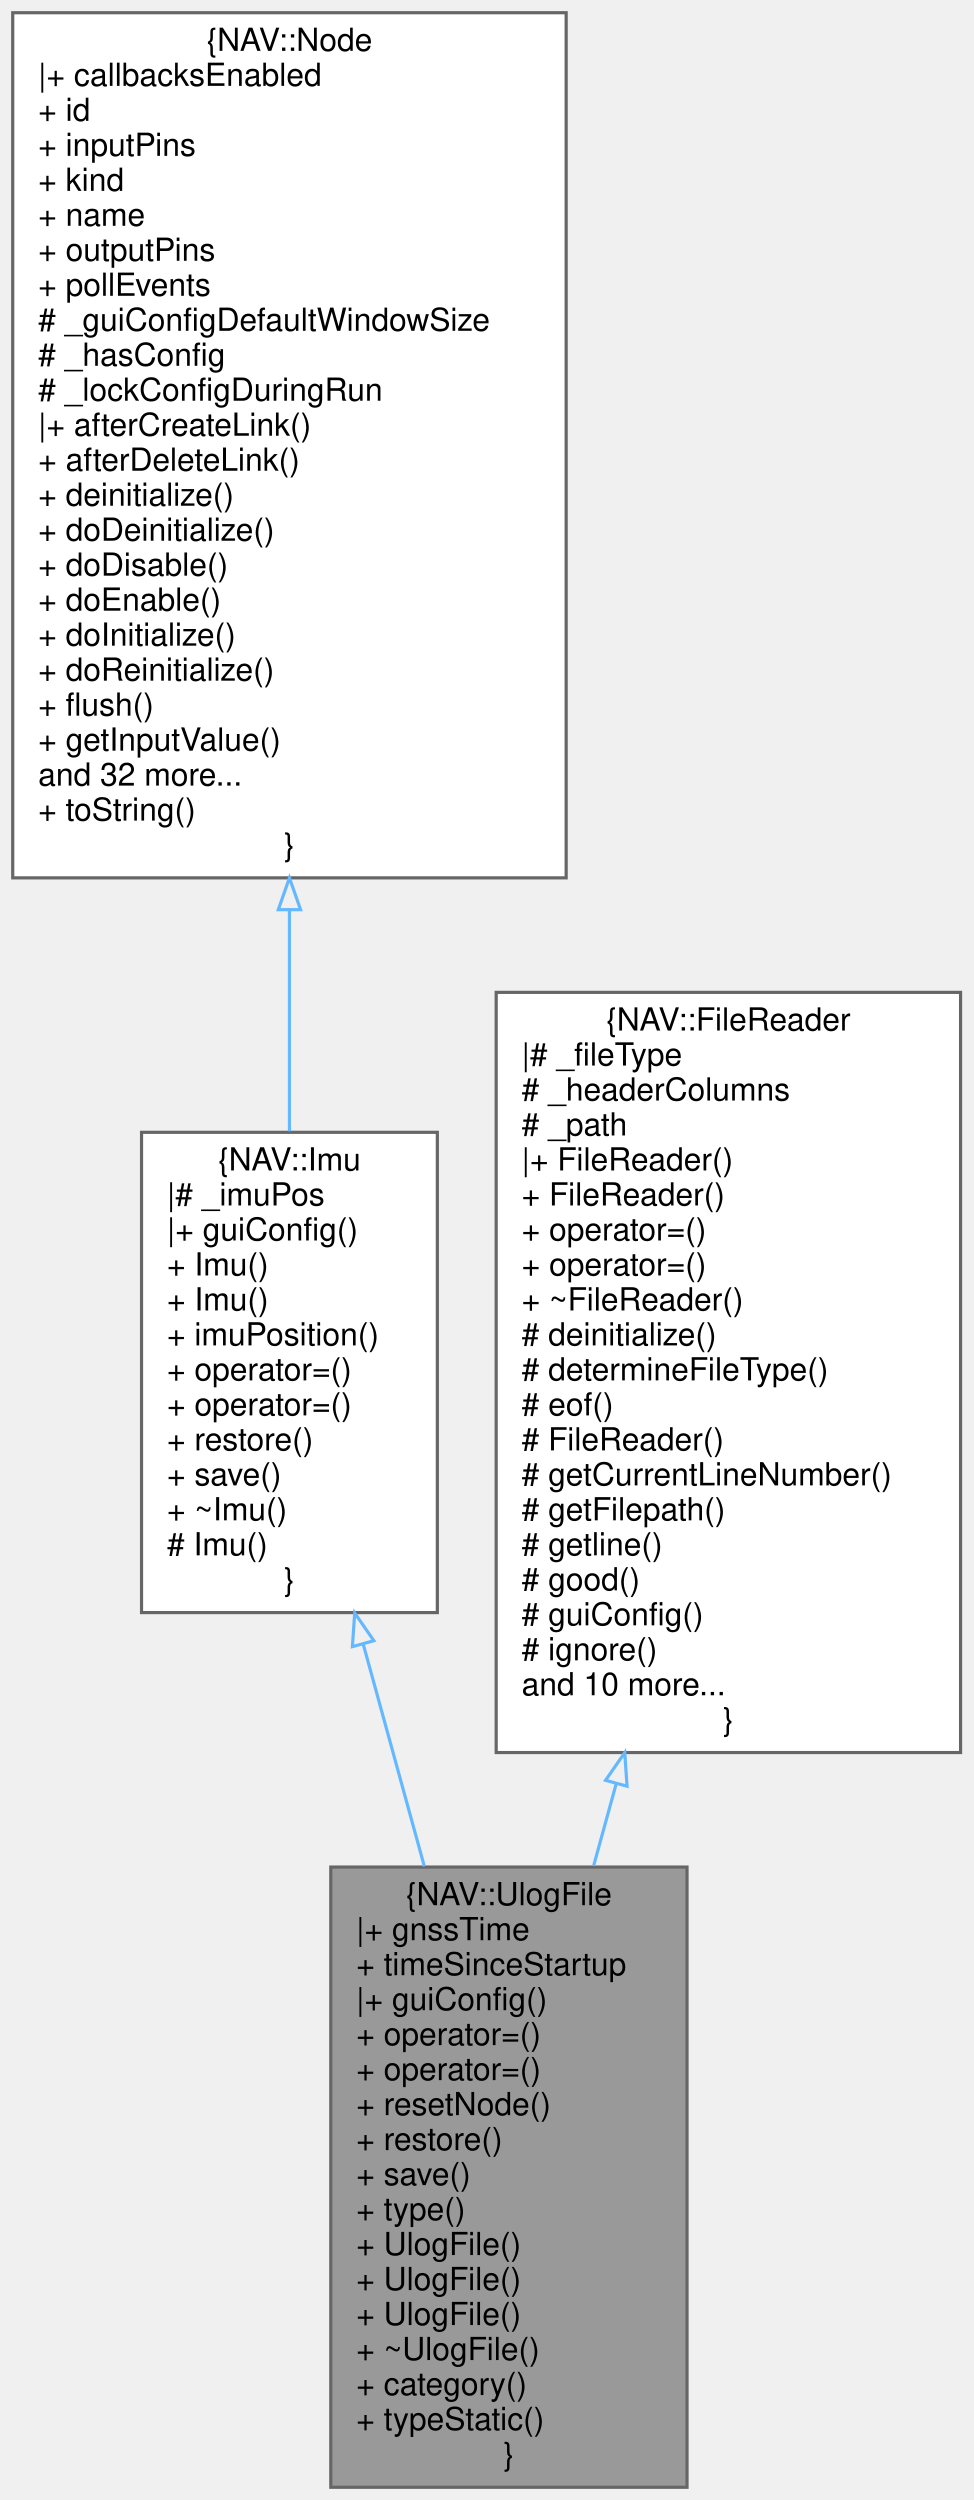
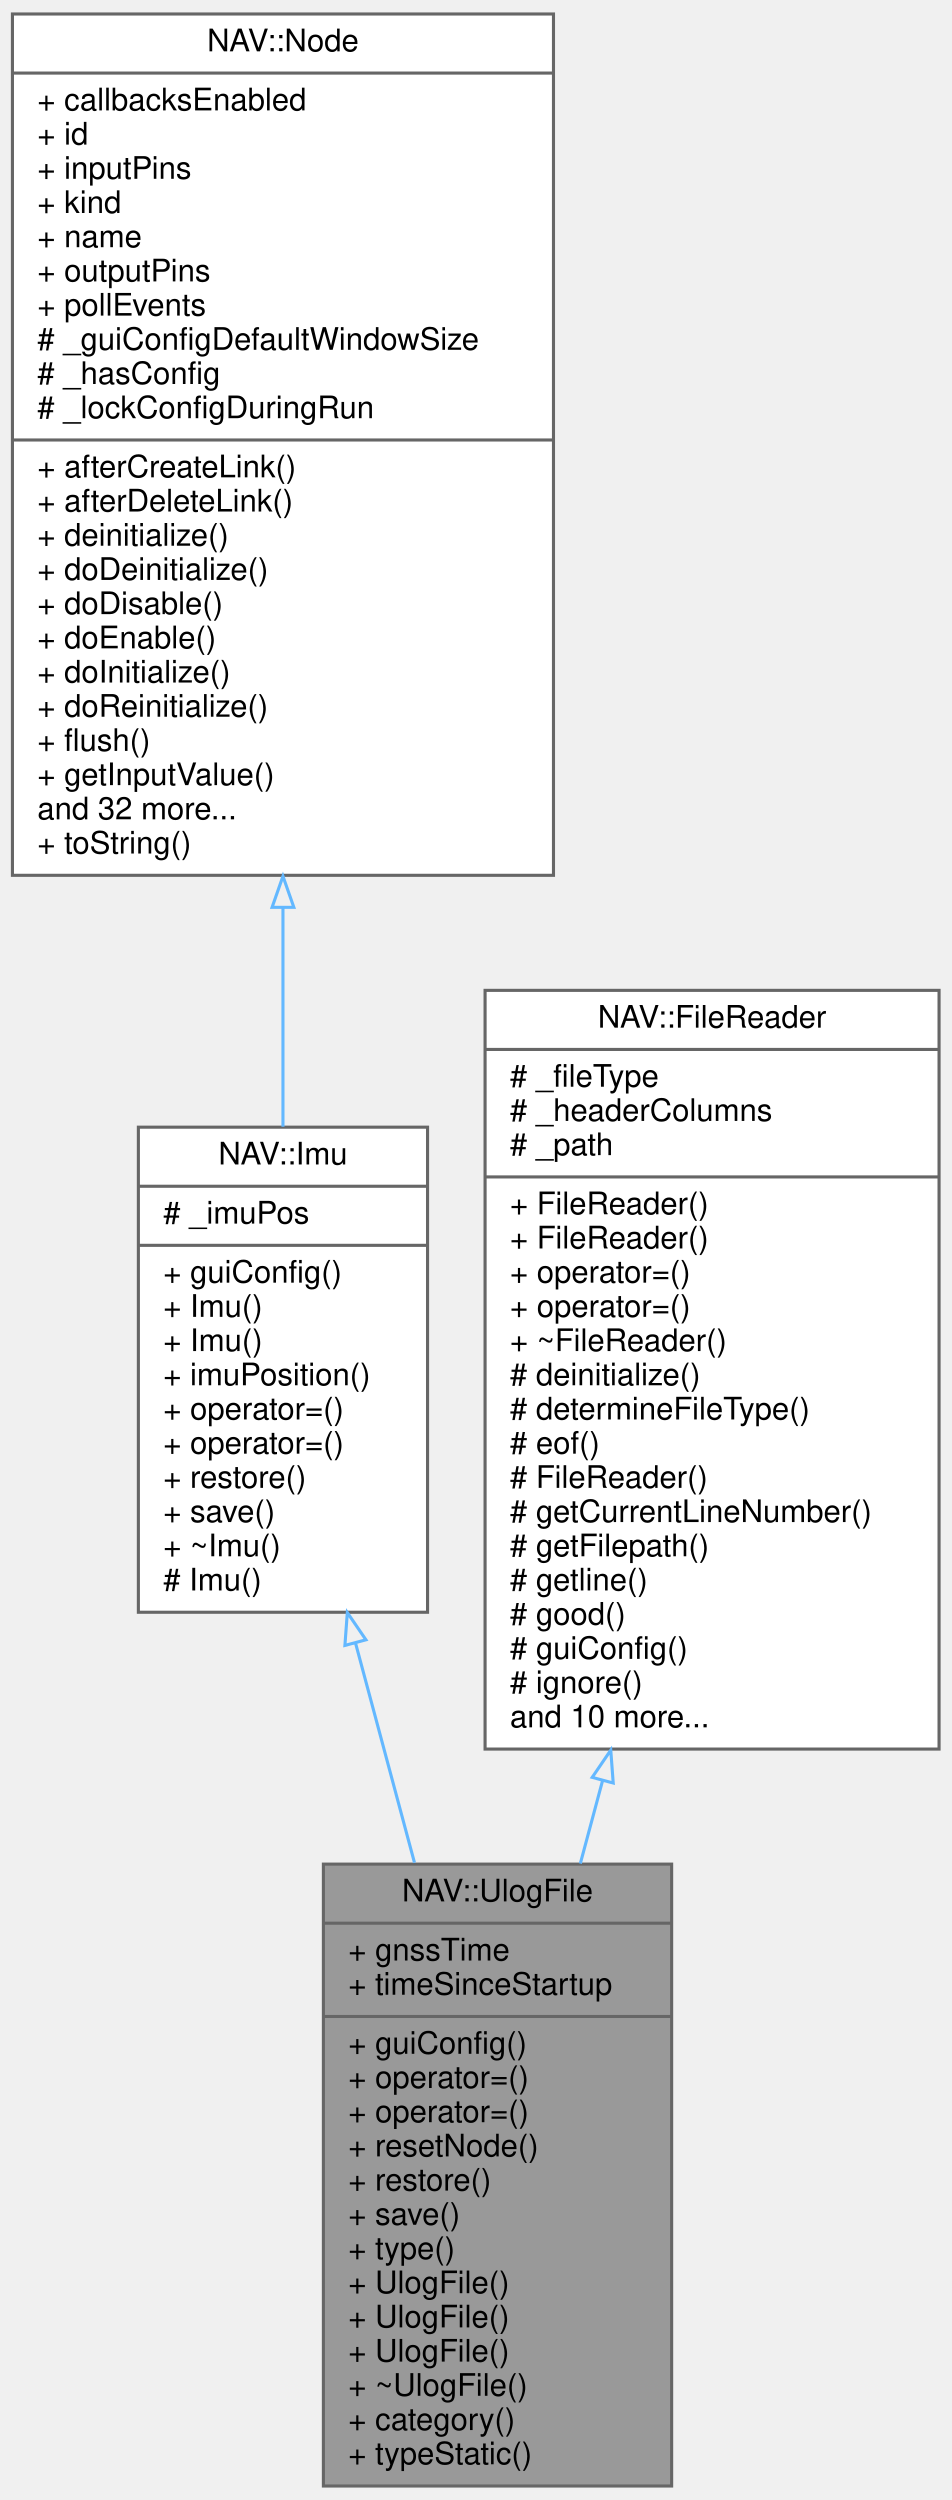
- <svg xmlns="http://www.w3.org/2000/svg" xmlns:xlink="http://www.w3.org/1999/xlink" width="306pt" height="786pt" viewBox="0.00 0.00 306.00 786.00">
-   <g id="graph0" class="graph" transform="scale(1 1) rotate(0) translate(4 782)">
+ <svg xmlns="http://www.w3.org/2000/svg" xmlns:xlink="http://www.w3.org/1999/xlink" width="306pt" height="804pt" viewBox="0.00 0.00 306.00 804.00">
+   <g id="graph0" class="graph" transform="scale(1 1) rotate(0) translate(4 800)">
    <g id="node1" class="node">
      <g id="a_node1">
        <a xlink:title="File Reader for ULog files ('.ulg')">
-           <polygon fill="#999999" stroke="#666666" points="212,-195 100,-195 100,0 212,0 212,-195" />
-           <text text-anchor="middle" x="156" y="-183" font-family="Helvetica,sans-Serif" font-size="10.00">{NAV::UlogFile</text>
-           <text text-anchor="start" x="108" y="-172" font-family="Helvetica,sans-Serif" font-size="10.00">|+ gnssTime</text>
-           <text text-anchor="start" x="108" y="-161" font-family="Helvetica,sans-Serif" font-size="10.00">+ timeSinceStartup</text>
-           <text text-anchor="start" x="108" y="-150" font-family="Helvetica,sans-Serif" font-size="10.00">|+ guiConfig()</text>
-           <text text-anchor="start" x="108" y="-139" font-family="Helvetica,sans-Serif" font-size="10.00">+ operator=()</text>
-           <text text-anchor="start" x="108" y="-128" font-family="Helvetica,sans-Serif" font-size="10.00">+ operator=()</text>
-           <text text-anchor="start" x="108" y="-117" font-family="Helvetica,sans-Serif" font-size="10.00">+ resetNode()</text>
-           <text text-anchor="start" x="108" y="-106" font-family="Helvetica,sans-Serif" font-size="10.00">+ restore()</text>
-           <text text-anchor="start" x="108" y="-95" font-family="Helvetica,sans-Serif" font-size="10.00">+ save()</text>
-           <text text-anchor="start" x="108" y="-84" font-family="Helvetica,sans-Serif" font-size="10.00">+ type()</text>
-           <text text-anchor="start" x="108" y="-73" font-family="Helvetica,sans-Serif" font-size="10.00">+ UlogFile()</text>
-           <text text-anchor="start" x="108" y="-62" font-family="Helvetica,sans-Serif" font-size="10.00">+ UlogFile()</text>
-           <text text-anchor="start" x="108" y="-51" font-family="Helvetica,sans-Serif" font-size="10.00">+ UlogFile()</text>
-           <text text-anchor="start" x="108" y="-40" font-family="Helvetica,sans-Serif" font-size="10.00">+ ~UlogFile()</text>
-           <text text-anchor="start" x="108" y="-29" font-family="Helvetica,sans-Serif" font-size="10.00">+ category()</text>
-           <text text-anchor="start" x="108" y="-18" font-family="Helvetica,sans-Serif" font-size="10.00">+ typeStatic()</text>
-           <text text-anchor="middle" x="156" y="-7" font-family="Helvetica,sans-Serif" font-size="10.00">}</text>
+           <polygon fill="#999999" stroke="#666666" points="100,-0.5 100,-200.5 212,-200.5 212,-0.5 100,-0.5" />
+           <text text-anchor="middle" x="156" y="-188.5" font-family="Helvetica,sans-Serif" font-size="10.00">NAV::UlogFile</text>
+           <polyline fill="none" stroke="#666666" points="100,-181.5 212,-181.5 " />
+           <text text-anchor="start" x="108" y="-169.5" font-family="Helvetica,sans-Serif" font-size="10.00">+ gnssTime</text>
+           <text text-anchor="start" x="108" y="-158.5" font-family="Helvetica,sans-Serif" font-size="10.00">+ timeSinceStartup</text>
+           <polyline fill="none" stroke="#666666" points="100,-151.5 212,-151.5 " />
+           <text text-anchor="start" x="108" y="-139.5" font-family="Helvetica,sans-Serif" font-size="10.00">+ guiConfig()</text>
+           <text text-anchor="start" x="108" y="-128.5" font-family="Helvetica,sans-Serif" font-size="10.00">+ operator=()</text>
+           <text text-anchor="start" x="108" y="-117.5" font-family="Helvetica,sans-Serif" font-size="10.00">+ operator=()</text>
+           <text text-anchor="start" x="108" y="-106.5" font-family="Helvetica,sans-Serif" font-size="10.00">+ resetNode()</text>
+           <text text-anchor="start" x="108" y="-95.5" font-family="Helvetica,sans-Serif" font-size="10.00">+ restore()</text>
+           <text text-anchor="start" x="108" y="-84.5" font-family="Helvetica,sans-Serif" font-size="10.00">+ save()</text>
+           <text text-anchor="start" x="108" y="-73.5" font-family="Helvetica,sans-Serif" font-size="10.00">+ type()</text>
+           <text text-anchor="start" x="108" y="-62.5" font-family="Helvetica,sans-Serif" font-size="10.00">+ UlogFile()</text>
+           <text text-anchor="start" x="108" y="-51.5" font-family="Helvetica,sans-Serif" font-size="10.00">+ UlogFile()</text>
+           <text text-anchor="start" x="108" y="-40.5" font-family="Helvetica,sans-Serif" font-size="10.00">+ UlogFile()</text>
+           <text text-anchor="start" x="108" y="-29.5" font-family="Helvetica,sans-Serif" font-size="10.00">+ ~UlogFile()</text>
+           <text text-anchor="start" x="108" y="-18.5" font-family="Helvetica,sans-Serif" font-size="10.00">+ category()</text>
+           <text text-anchor="start" x="108" y="-7.5" font-family="Helvetica,sans-Serif" font-size="10.00">+ typeStatic()</text>
        </a>
      </g>
    </g>
    <g id="node2" class="node">
      <g id="a_node2">
        <a xlink:href="classNAV_1_1Imu.html" target="_top" xlink:title="Abstract IMU Class.">
-           <polygon fill="white" stroke="#666666" points="133.5,-426 40.5,-426 40.5,-275 133.5,-275 133.5,-426" />
-           <text text-anchor="middle" x="87" y="-414" font-family="Helvetica,sans-Serif" font-size="10.00">{NAV::Imu</text>
-           <text text-anchor="start" x="48.5" y="-403" font-family="Helvetica,sans-Serif" font-size="10.00">|# _imuPos</text>
-           <text text-anchor="start" x="48.5" y="-392" font-family="Helvetica,sans-Serif" font-size="10.00">|+ guiConfig()</text>
-           <text text-anchor="start" x="48.5" y="-381" font-family="Helvetica,sans-Serif" font-size="10.00">+ Imu()</text>
-           <text text-anchor="start" x="48.5" y="-370" font-family="Helvetica,sans-Serif" font-size="10.00">+ Imu()</text>
-           <text text-anchor="start" x="48.5" y="-359" font-family="Helvetica,sans-Serif" font-size="10.00">+ imuPosition()</text>
-           <text text-anchor="start" x="48.5" y="-348" font-family="Helvetica,sans-Serif" font-size="10.00">+ operator=()</text>
-           <text text-anchor="start" x="48.5" y="-337" font-family="Helvetica,sans-Serif" font-size="10.00">+ operator=()</text>
-           <text text-anchor="start" x="48.5" y="-326" font-family="Helvetica,sans-Serif" font-size="10.00">+ restore()</text>
-           <text text-anchor="start" x="48.5" y="-315" font-family="Helvetica,sans-Serif" font-size="10.00">+ save()</text>
-           <text text-anchor="start" x="48.5" y="-304" font-family="Helvetica,sans-Serif" font-size="10.00">+ ~Imu()</text>
-           <text text-anchor="start" x="48.5" y="-293" font-family="Helvetica,sans-Serif" font-size="10.00"># Imu()</text>
-           <text text-anchor="middle" x="87" y="-282" font-family="Helvetica,sans-Serif" font-size="10.00">}</text>
+           <polygon fill="white" stroke="#666666" points="40.5,-281.5 40.5,-437.5 133.5,-437.5 133.5,-281.5 40.5,-281.5" />
+           <text text-anchor="middle" x="87" y="-425.5" font-family="Helvetica,sans-Serif" font-size="10.00">NAV::Imu</text>
+           <polyline fill="none" stroke="#666666" points="40.5,-418.5 133.5,-418.5 " />
+           <text text-anchor="start" x="48.5" y="-406.5" font-family="Helvetica,sans-Serif" font-size="10.00"># _imuPos</text>
+           <polyline fill="none" stroke="#666666" points="40.5,-399.5 133.5,-399.5 " />
+           <text text-anchor="start" x="48.5" y="-387.5" font-family="Helvetica,sans-Serif" font-size="10.00">+ guiConfig()</text>
+           <text text-anchor="start" x="48.5" y="-376.5" font-family="Helvetica,sans-Serif" font-size="10.00">+ Imu()</text>
+           <text text-anchor="start" x="48.5" y="-365.5" font-family="Helvetica,sans-Serif" font-size="10.00">+ Imu()</text>
+           <text text-anchor="start" x="48.5" y="-354.5" font-family="Helvetica,sans-Serif" font-size="10.00">+ imuPosition()</text>
+           <text text-anchor="start" x="48.5" y="-343.5" font-family="Helvetica,sans-Serif" font-size="10.00">+ operator=()</text>
+           <text text-anchor="start" x="48.5" y="-332.5" font-family="Helvetica,sans-Serif" font-size="10.00">+ operator=()</text>
+           <text text-anchor="start" x="48.5" y="-321.5" font-family="Helvetica,sans-Serif" font-size="10.00">+ restore()</text>
+           <text text-anchor="start" x="48.5" y="-310.5" font-family="Helvetica,sans-Serif" font-size="10.00">+ save()</text>
+           <text text-anchor="start" x="48.5" y="-299.5" font-family="Helvetica,sans-Serif" font-size="10.00">+ ~Imu()</text>
+           <text text-anchor="start" x="48.5" y="-288.5" font-family="Helvetica,sans-Serif" font-size="10.00"># Imu()</text>
        </a>
      </g>
    </g>
    <g id="edge1" class="edge">
-       <path fill="none" stroke="#63b8ff" d="M110.21,-265.05C116.38,-242.62 123.09,-218.22 129.42,-195.19" />
-       <polygon fill="none" stroke="#63b8ff" points="106.79,-264.3 107.52,-274.87 113.54,-266.16 106.79,-264.3" />
+       <path fill="none" stroke="#63b8ff" d="M110.37,-271.47C116.45,-248.8 123.06,-224.21 129.3,-200.95" />
+       <polygon fill="none" stroke="#63b8ff" points="106.92,-270.83 107.7,-281.39 113.68,-272.64 106.92,-270.83" />
    </g>
    <g id="node3" class="node">
      <g id="a_node3">
        <a xlink:href="classNAV_1_1Node.html" target="_top" xlink:title="Abstract parent class for all nodes.">
-           <polygon fill="white" stroke="#666666" points="174,-778 0,-778 0,-506 174,-506 174,-778" />
-           <text text-anchor="middle" x="87" y="-766" font-family="Helvetica,sans-Serif" font-size="10.00">{NAV::Node</text>
-           <text text-anchor="start" x="8" y="-755" font-family="Helvetica,sans-Serif" font-size="10.00">|+ callbacksEnabled</text>
-           <text text-anchor="start" x="8" y="-744" font-family="Helvetica,sans-Serif" font-size="10.00">+ id</text>
-           <text text-anchor="start" x="8" y="-733" font-family="Helvetica,sans-Serif" font-size="10.00">+ inputPins</text>
-           <text text-anchor="start" x="8" y="-722" font-family="Helvetica,sans-Serif" font-size="10.00">+ kind</text>
-           <text text-anchor="start" x="8" y="-711" font-family="Helvetica,sans-Serif" font-size="10.00">+ name</text>
-           <text text-anchor="start" x="8" y="-700" font-family="Helvetica,sans-Serif" font-size="10.00">+ outputPins</text>
-           <text text-anchor="start" x="8" y="-689" font-family="Helvetica,sans-Serif" font-size="10.00">+ pollEvents</text>
-           <text text-anchor="start" x="8" y="-678" font-family="Helvetica,sans-Serif" font-size="10.00"># _guiConfigDefaultWindowSize</text>
-           <text text-anchor="start" x="8" y="-667" font-family="Helvetica,sans-Serif" font-size="10.00"># _hasConfig</text>
-           <text text-anchor="start" x="8" y="-656" font-family="Helvetica,sans-Serif" font-size="10.00"># _lockConfigDuringRun</text>
-           <text text-anchor="start" x="8" y="-645" font-family="Helvetica,sans-Serif" font-size="10.00">|+ afterCreateLink()</text>
-           <text text-anchor="start" x="8" y="-634" font-family="Helvetica,sans-Serif" font-size="10.00">+ afterDeleteLink()</text>
-           <text text-anchor="start" x="8" y="-623" font-family="Helvetica,sans-Serif" font-size="10.00">+ deinitialize()</text>
-           <text text-anchor="start" x="8" y="-612" font-family="Helvetica,sans-Serif" font-size="10.00">+ doDeinitialize()</text>
-           <text text-anchor="start" x="8" y="-601" font-family="Helvetica,sans-Serif" font-size="10.00">+ doDisable()</text>
-           <text text-anchor="start" x="8" y="-590" font-family="Helvetica,sans-Serif" font-size="10.00">+ doEnable()</text>
-           <text text-anchor="start" x="8" y="-579" font-family="Helvetica,sans-Serif" font-size="10.00">+ doInitialize()</text>
-           <text text-anchor="start" x="8" y="-568" font-family="Helvetica,sans-Serif" font-size="10.00">+ doReinitialize()</text>
-           <text text-anchor="start" x="8" y="-557" font-family="Helvetica,sans-Serif" font-size="10.00">+ flush()</text>
-           <text text-anchor="start" x="8" y="-546" font-family="Helvetica,sans-Serif" font-size="10.00">+ getInputValue()</text>
-           <text text-anchor="start" x="8" y="-535" font-family="Helvetica,sans-Serif" font-size="10.00">and 32 more...</text>
-           <text text-anchor="start" x="8" y="-524" font-family="Helvetica,sans-Serif" font-size="10.00">+ toString()</text>
-           <text text-anchor="middle" x="87" y="-513" font-family="Helvetica,sans-Serif" font-size="10.00">}</text>
+           <polygon fill="white" stroke="#666666" points="0,-518.5 0,-795.5 174,-795.5 174,-518.5 0,-518.5" />
+           <text text-anchor="middle" x="87" y="-783.5" font-family="Helvetica,sans-Serif" font-size="10.00">NAV::Node</text>
+           <polyline fill="none" stroke="#666666" points="0,-776.5 174,-776.5 " />
+           <text text-anchor="start" x="8" y="-764.5" font-family="Helvetica,sans-Serif" font-size="10.00">+ callbacksEnabled</text>
+           <text text-anchor="start" x="8" y="-753.5" font-family="Helvetica,sans-Serif" font-size="10.00">+ id</text>
+           <text text-anchor="start" x="8" y="-742.5" font-family="Helvetica,sans-Serif" font-size="10.00">+ inputPins</text>
+           <text text-anchor="start" x="8" y="-731.5" font-family="Helvetica,sans-Serif" font-size="10.00">+ kind</text>
+           <text text-anchor="start" x="8" y="-720.5" font-family="Helvetica,sans-Serif" font-size="10.00">+ name</text>
+           <text text-anchor="start" x="8" y="-709.5" font-family="Helvetica,sans-Serif" font-size="10.00">+ outputPins</text>
+           <text text-anchor="start" x="8" y="-698.5" font-family="Helvetica,sans-Serif" font-size="10.00">+ pollEvents</text>
+           <text text-anchor="start" x="8" y="-687.5" font-family="Helvetica,sans-Serif" font-size="10.00"># _guiConfigDefaultWindowSize</text>
+           <text text-anchor="start" x="8" y="-676.5" font-family="Helvetica,sans-Serif" font-size="10.00"># _hasConfig</text>
+           <text text-anchor="start" x="8" y="-665.5" font-family="Helvetica,sans-Serif" font-size="10.00"># _lockConfigDuringRun</text>
+           <polyline fill="none" stroke="#666666" points="0,-658.5 174,-658.5 " />
+           <text text-anchor="start" x="8" y="-646.5" font-family="Helvetica,sans-Serif" font-size="10.00">+ afterCreateLink()</text>
+           <text text-anchor="start" x="8" y="-635.5" font-family="Helvetica,sans-Serif" font-size="10.00">+ afterDeleteLink()</text>
+           <text text-anchor="start" x="8" y="-624.5" font-family="Helvetica,sans-Serif" font-size="10.00">+ deinitialize()</text>
+           <text text-anchor="start" x="8" y="-613.5" font-family="Helvetica,sans-Serif" font-size="10.00">+ doDeinitialize()</text>
+           <text text-anchor="start" x="8" y="-602.5" font-family="Helvetica,sans-Serif" font-size="10.00">+ doDisable()</text>
+           <text text-anchor="start" x="8" y="-591.5" font-family="Helvetica,sans-Serif" font-size="10.00">+ doEnable()</text>
+           <text text-anchor="start" x="8" y="-580.5" font-family="Helvetica,sans-Serif" font-size="10.00">+ doInitialize()</text>
+           <text text-anchor="start" x="8" y="-569.5" font-family="Helvetica,sans-Serif" font-size="10.00">+ doReinitialize()</text>
+           <text text-anchor="start" x="8" y="-558.5" font-family="Helvetica,sans-Serif" font-size="10.00">+ flush()</text>
+           <text text-anchor="start" x="8" y="-547.5" font-family="Helvetica,sans-Serif" font-size="10.00">+ getInputValue()</text>
+           <text text-anchor="start" x="8" y="-536.5" font-family="Helvetica,sans-Serif" font-size="10.00">and 32 more...</text>
+           <text text-anchor="start" x="8" y="-525.5" font-family="Helvetica,sans-Serif" font-size="10.00">+ toString()</text>
        </a>
      </g>
    </g>
    <g id="edge2" class="edge">
-       <path fill="none" stroke="#63b8ff" d="M87,-495.7C87,-471.66 87,-447.64 87,-426.3" />
-       <polygon fill="none" stroke="#63b8ff" points="83.5,-496 87,-506 90.5,-496 83.5,-496" />
+       <path fill="none" stroke="#63b8ff" d="M87,-508.13C87,-483.75 87,-459.37 87,-437.65" />
+       <polygon fill="none" stroke="#63b8ff" points="83.5,-508.2 87,-518.2 90.5,-508.2 83.5,-508.2" />
    </g>
    <g id="node4" class="node">
      <g id="a_node4">
        <a xlink:href="classNAV_1_1FileReader.html" target="_top" xlink:title="Abstract File Reader class.">
-           <polygon fill="white" stroke="#666666" points="298,-470 152,-470 152,-231 298,-231 298,-470" />
-           <text text-anchor="middle" x="225" y="-458" font-family="Helvetica,sans-Serif" font-size="10.00">{NAV::FileReader</text>
-           <text text-anchor="start" x="160" y="-447" font-family="Helvetica,sans-Serif" font-size="10.00">|# _fileType</text>
-           <text text-anchor="start" x="160" y="-436" font-family="Helvetica,sans-Serif" font-size="10.00"># _headerColumns</text>
-           <text text-anchor="start" x="160" y="-425" font-family="Helvetica,sans-Serif" font-size="10.00"># _path</text>
-           <text text-anchor="start" x="160" y="-414" font-family="Helvetica,sans-Serif" font-size="10.00">|+ FileReader()</text>
-           <text text-anchor="start" x="160" y="-403" font-family="Helvetica,sans-Serif" font-size="10.00">+ FileReader()</text>
-           <text text-anchor="start" x="160" y="-392" font-family="Helvetica,sans-Serif" font-size="10.00">+ operator=()</text>
-           <text text-anchor="start" x="160" y="-381" font-family="Helvetica,sans-Serif" font-size="10.00">+ operator=()</text>
-           <text text-anchor="start" x="160" y="-370" font-family="Helvetica,sans-Serif" font-size="10.00">+ ~FileReader()</text>
-           <text text-anchor="start" x="160" y="-359" font-family="Helvetica,sans-Serif" font-size="10.00"># deinitialize()</text>
-           <text text-anchor="start" x="160" y="-348" font-family="Helvetica,sans-Serif" font-size="10.00"># determineFileType()</text>
-           <text text-anchor="start" x="160" y="-337" font-family="Helvetica,sans-Serif" font-size="10.00"># eof()</text>
-           <text text-anchor="start" x="160" y="-326" font-family="Helvetica,sans-Serif" font-size="10.00"># FileReader()</text>
-           <text text-anchor="start" x="160" y="-315" font-family="Helvetica,sans-Serif" font-size="10.00"># getCurrentLineNumber()</text>
-           <text text-anchor="start" x="160" y="-304" font-family="Helvetica,sans-Serif" font-size="10.00"># getFilepath()</text>
-           <text text-anchor="start" x="160" y="-293" font-family="Helvetica,sans-Serif" font-size="10.00"># getline()</text>
-           <text text-anchor="start" x="160" y="-282" font-family="Helvetica,sans-Serif" font-size="10.00"># good()</text>
-           <text text-anchor="start" x="160" y="-271" font-family="Helvetica,sans-Serif" font-size="10.00"># guiConfig()</text>
-           <text text-anchor="start" x="160" y="-260" font-family="Helvetica,sans-Serif" font-size="10.00"># ignore()</text>
-           <text text-anchor="start" x="160" y="-249" font-family="Helvetica,sans-Serif" font-size="10.00">and 10 more...</text>
-           <text text-anchor="middle" x="225" y="-238" font-family="Helvetica,sans-Serif" font-size="10.00">}</text>
+           <polygon fill="white" stroke="#666666" points="152,-237.5 152,-481.5 298,-481.5 298,-237.5 152,-237.5" />
+           <text text-anchor="middle" x="225" y="-469.5" font-family="Helvetica,sans-Serif" font-size="10.00">NAV::FileReader</text>
+           <polyline fill="none" stroke="#666666" points="152,-462.5 298,-462.5 " />
+           <text text-anchor="start" x="160" y="-450.5" font-family="Helvetica,sans-Serif" font-size="10.00"># _fileType</text>
+           <text text-anchor="start" x="160" y="-439.5" font-family="Helvetica,sans-Serif" font-size="10.00"># _headerColumns</text>
+           <text text-anchor="start" x="160" y="-428.5" font-family="Helvetica,sans-Serif" font-size="10.00"># _path</text>
+           <polyline fill="none" stroke="#666666" points="152,-421.5 298,-421.5 " />
+           <text text-anchor="start" x="160" y="-409.5" font-family="Helvetica,sans-Serif" font-size="10.00">+ FileReader()</text>
+           <text text-anchor="start" x="160" y="-398.5" font-family="Helvetica,sans-Serif" font-size="10.00">+ FileReader()</text>
+           <text text-anchor="start" x="160" y="-387.5" font-family="Helvetica,sans-Serif" font-size="10.00">+ operator=()</text>
+           <text text-anchor="start" x="160" y="-376.5" font-family="Helvetica,sans-Serif" font-size="10.00">+ operator=()</text>
+           <text text-anchor="start" x="160" y="-365.5" font-family="Helvetica,sans-Serif" font-size="10.00">+ ~FileReader()</text>
+           <text text-anchor="start" x="160" y="-354.5" font-family="Helvetica,sans-Serif" font-size="10.00"># deinitialize()</text>
+           <text text-anchor="start" x="160" y="-343.5" font-family="Helvetica,sans-Serif" font-size="10.00"># determineFileType()</text>
+           <text text-anchor="start" x="160" y="-332.5" font-family="Helvetica,sans-Serif" font-size="10.00"># eof()</text>
+           <text text-anchor="start" x="160" y="-321.5" font-family="Helvetica,sans-Serif" font-size="10.00"># FileReader()</text>
+           <text text-anchor="start" x="160" y="-310.5" font-family="Helvetica,sans-Serif" font-size="10.00"># getCurrentLineNumber()</text>
+           <text text-anchor="start" x="160" y="-299.5" font-family="Helvetica,sans-Serif" font-size="10.00"># getFilepath()</text>
+           <text text-anchor="start" x="160" y="-288.5" font-family="Helvetica,sans-Serif" font-size="10.00"># getline()</text>
+           <text text-anchor="start" x="160" y="-277.5" font-family="Helvetica,sans-Serif" font-size="10.00"># good()</text>
+           <text text-anchor="start" x="160" y="-266.5" font-family="Helvetica,sans-Serif" font-size="10.00"># guiConfig()</text>
+           <text text-anchor="start" x="160" y="-255.5" font-family="Helvetica,sans-Serif" font-size="10.00"># ignore()</text>
+           <text text-anchor="start" x="160" y="-244.5" font-family="Helvetica,sans-Serif" font-size="10.00">and 10 more...</text>
        </a>
      </g>
    </g>
    <g id="edge3" class="edge">
-       <path fill="none" stroke="#63b8ff" d="M189.73,-221.18C187.34,-212.51 184.96,-203.84 182.63,-195.37" />
-       <polygon fill="none" stroke="#63b8ff" points="186.39,-222.27 192.42,-230.98 193.14,-220.41 186.39,-222.27" />
+       <path fill="none" stroke="#63b8ff" d="M189.8,-227.4C187.39,-218.42 184.98,-209.46 182.63,-200.68" />
+       <polygon fill="none" stroke="#63b8ff" points="186.45,-228.4 192.42,-237.15 193.21,-226.58 186.45,-228.4" />
    </g>
  </g>
</svg>
